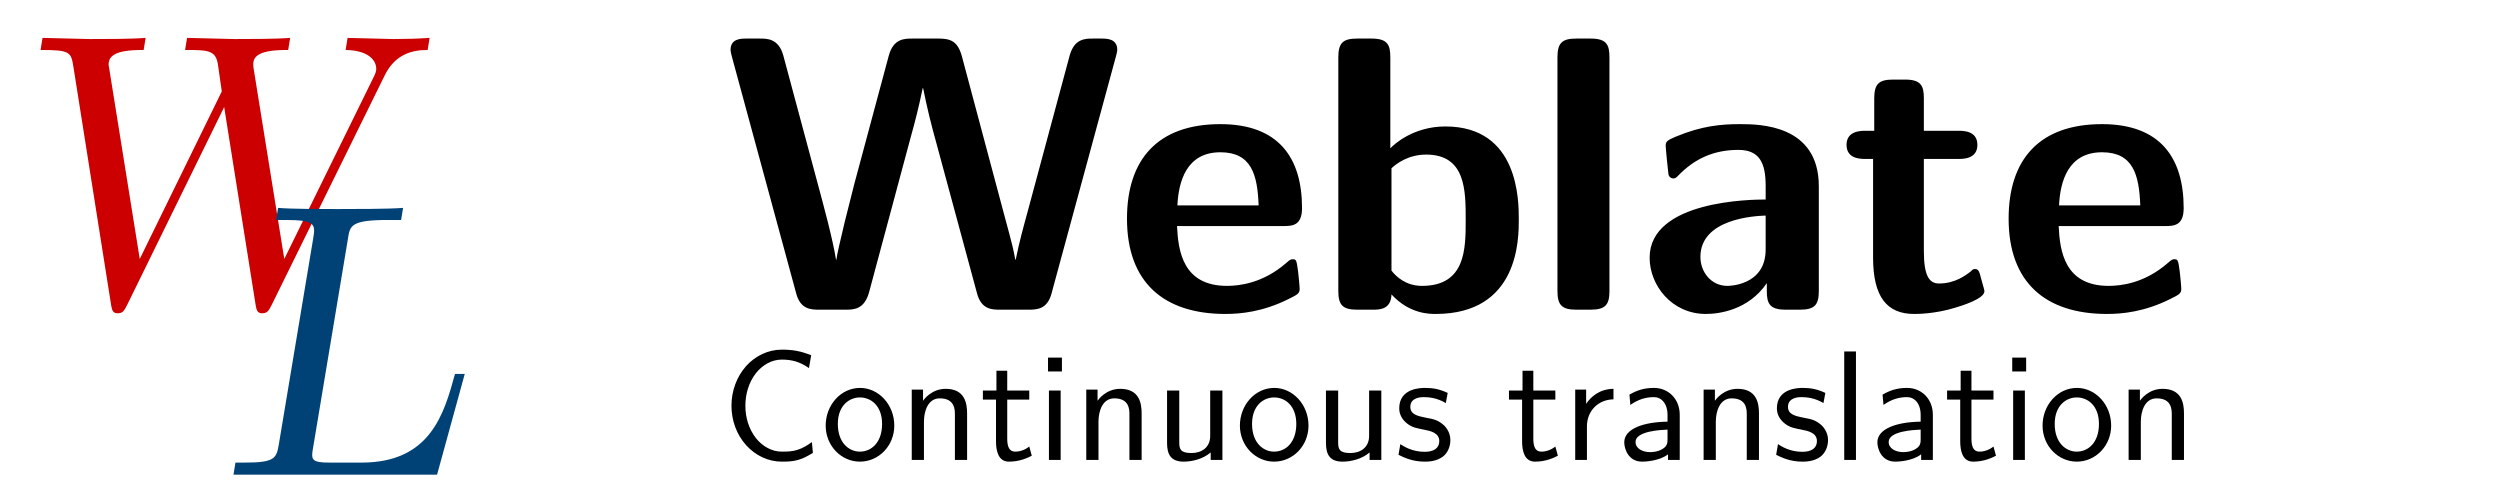
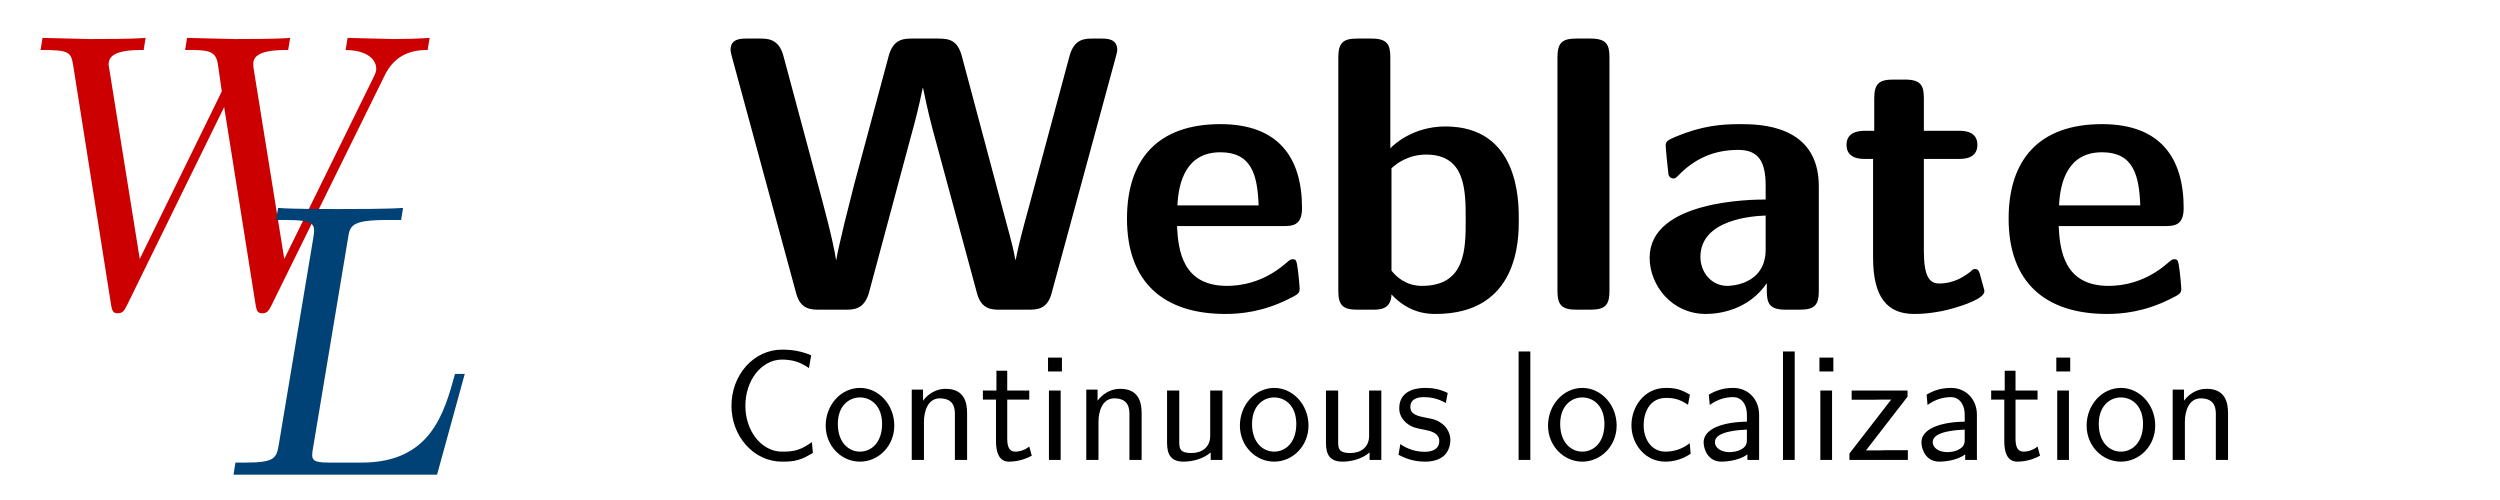
<svg xmlns="http://www.w3.org/2000/svg" width="640" height="128" id="svg2" version="1.1">
  <defs id="defs3" />
  <g id="layer1" transform="translate(0,-924.3622)">
    <text xml:space="preserve" style="font-size:100px;font-style:normal;font-variant:normal;font-weight:normal;font-stretch:normal;text-align:start;line-height:125%;letter-spacing:0px;word-spacing:0px;writing-mode:lr-tb;text-anchor:start;fill:#cc0000;fill-opacity:1;stroke:none;font-family:Latin Modern Roman Slanted;-inkscape-font-specification:Latin Modern Roman Slanted" x="-2.315" y="1002.362" id="text2992">
      <tspan id="tspan2994" x="-2.315" y="1002.362">W</tspan>
    </text>
    <text xml:space="preserve" style="font-size:100px;font-style:normal;font-variant:normal;font-weight:normal;font-stretch:normal;text-align:start;line-height:125%;letter-spacing:0px;word-spacing:0px;writing-mode:lr-tb;text-anchor:start;fill:#004276;fill-opacity:1;stroke:none;font-family:Latin Modern Roman Slanted;-inkscape-font-specification:Latin Modern Roman Slanted" x="56.481" y="1045.881" id="text2996">
      <tspan id="tspan2998" x="56.481" y="1045.881">L</tspan>
    </text>
    <text xml:space="preserve" style="font-size:22px;font-style:normal;font-weight:normal;line-height:125%;letter-spacing:0px;word-spacing:0px;fill:#000000;fill-opacity:1;stroke:none;font-family:Bitstream Vera Sans" x="266.667" y="166.462" id="text2986" transform="translate(0,924.3622)">
      <tspan id="tspan2988" x="266.667" y="166.462" />
    </text>
    <text xml:space="preserve" style="font-size:144px;font-style:normal;font-variant:normal;font-weight:bold;font-stretch:normal;line-height:125%;letter-spacing:0px;word-spacing:0px;fill:#000000;fill-opacity:1;stroke:none;font-family:Latin Modern Sans;-inkscape-font-specification:Latin Modern Sans Bold" x="184.615" y="1003.644" id="text2990">
      <tspan id="tspan2992" x="184.615" y="1003.644" style="font-size:100px;font-style:normal;font-variant:normal;font-weight:bold;font-stretch:normal;font-family:Latin Modern Sans;-inkscape-font-specification:Latin Modern Sans Bold">Weblate</tspan>
    </text>
    <text xml:space="preserve" style="font-size:40px;font-style:normal;font-variant:normal;font-weight:normal;font-stretch:normal;line-height:125%;letter-spacing:0px;word-spacing:0px;fill:#000000;fill-opacity:1;stroke:none;font-family:Latin Modern Sans;-inkscape-font-specification:Latin Modern Sans" x="184.615" y="1042.106" id="text2994">
-       <tspan id="tspan2996" x="184.615" y="1042.106">Continuous translation</tspan>
+       <tspan id="tspan2996" x="184.615" y="1042.106">Continuous localization</tspan>
    </text>
  </g>
</svg>
